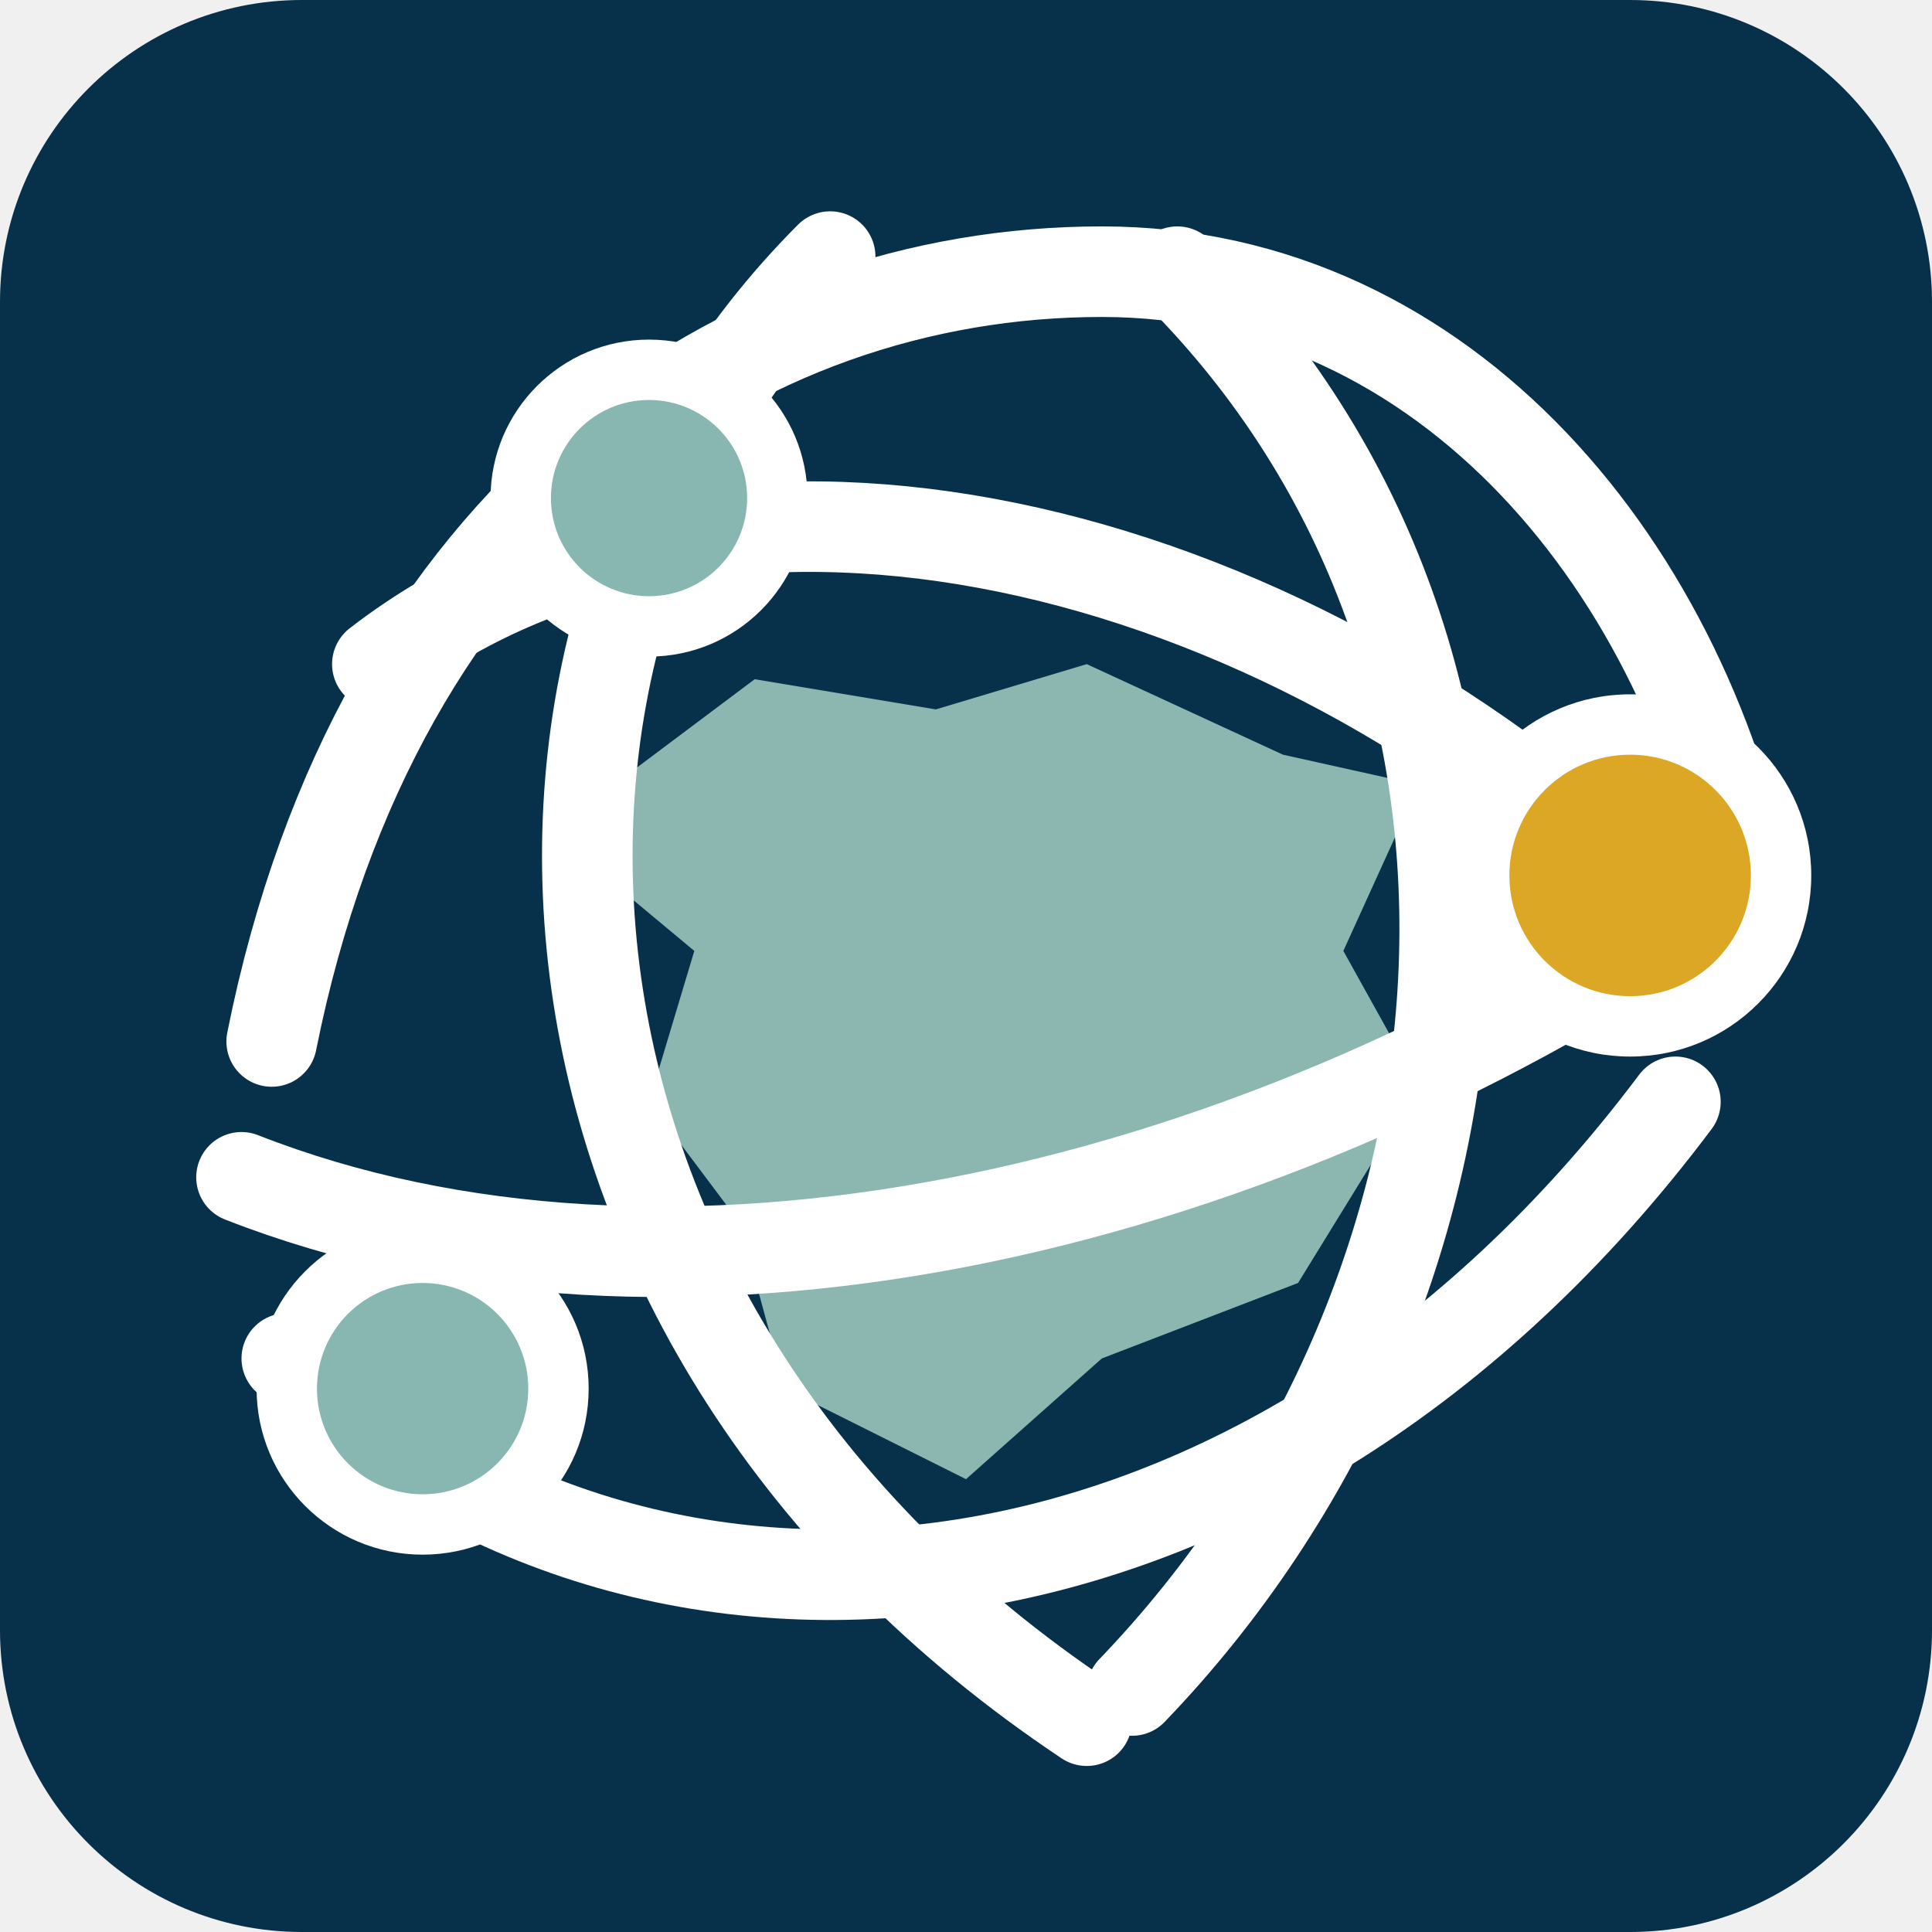
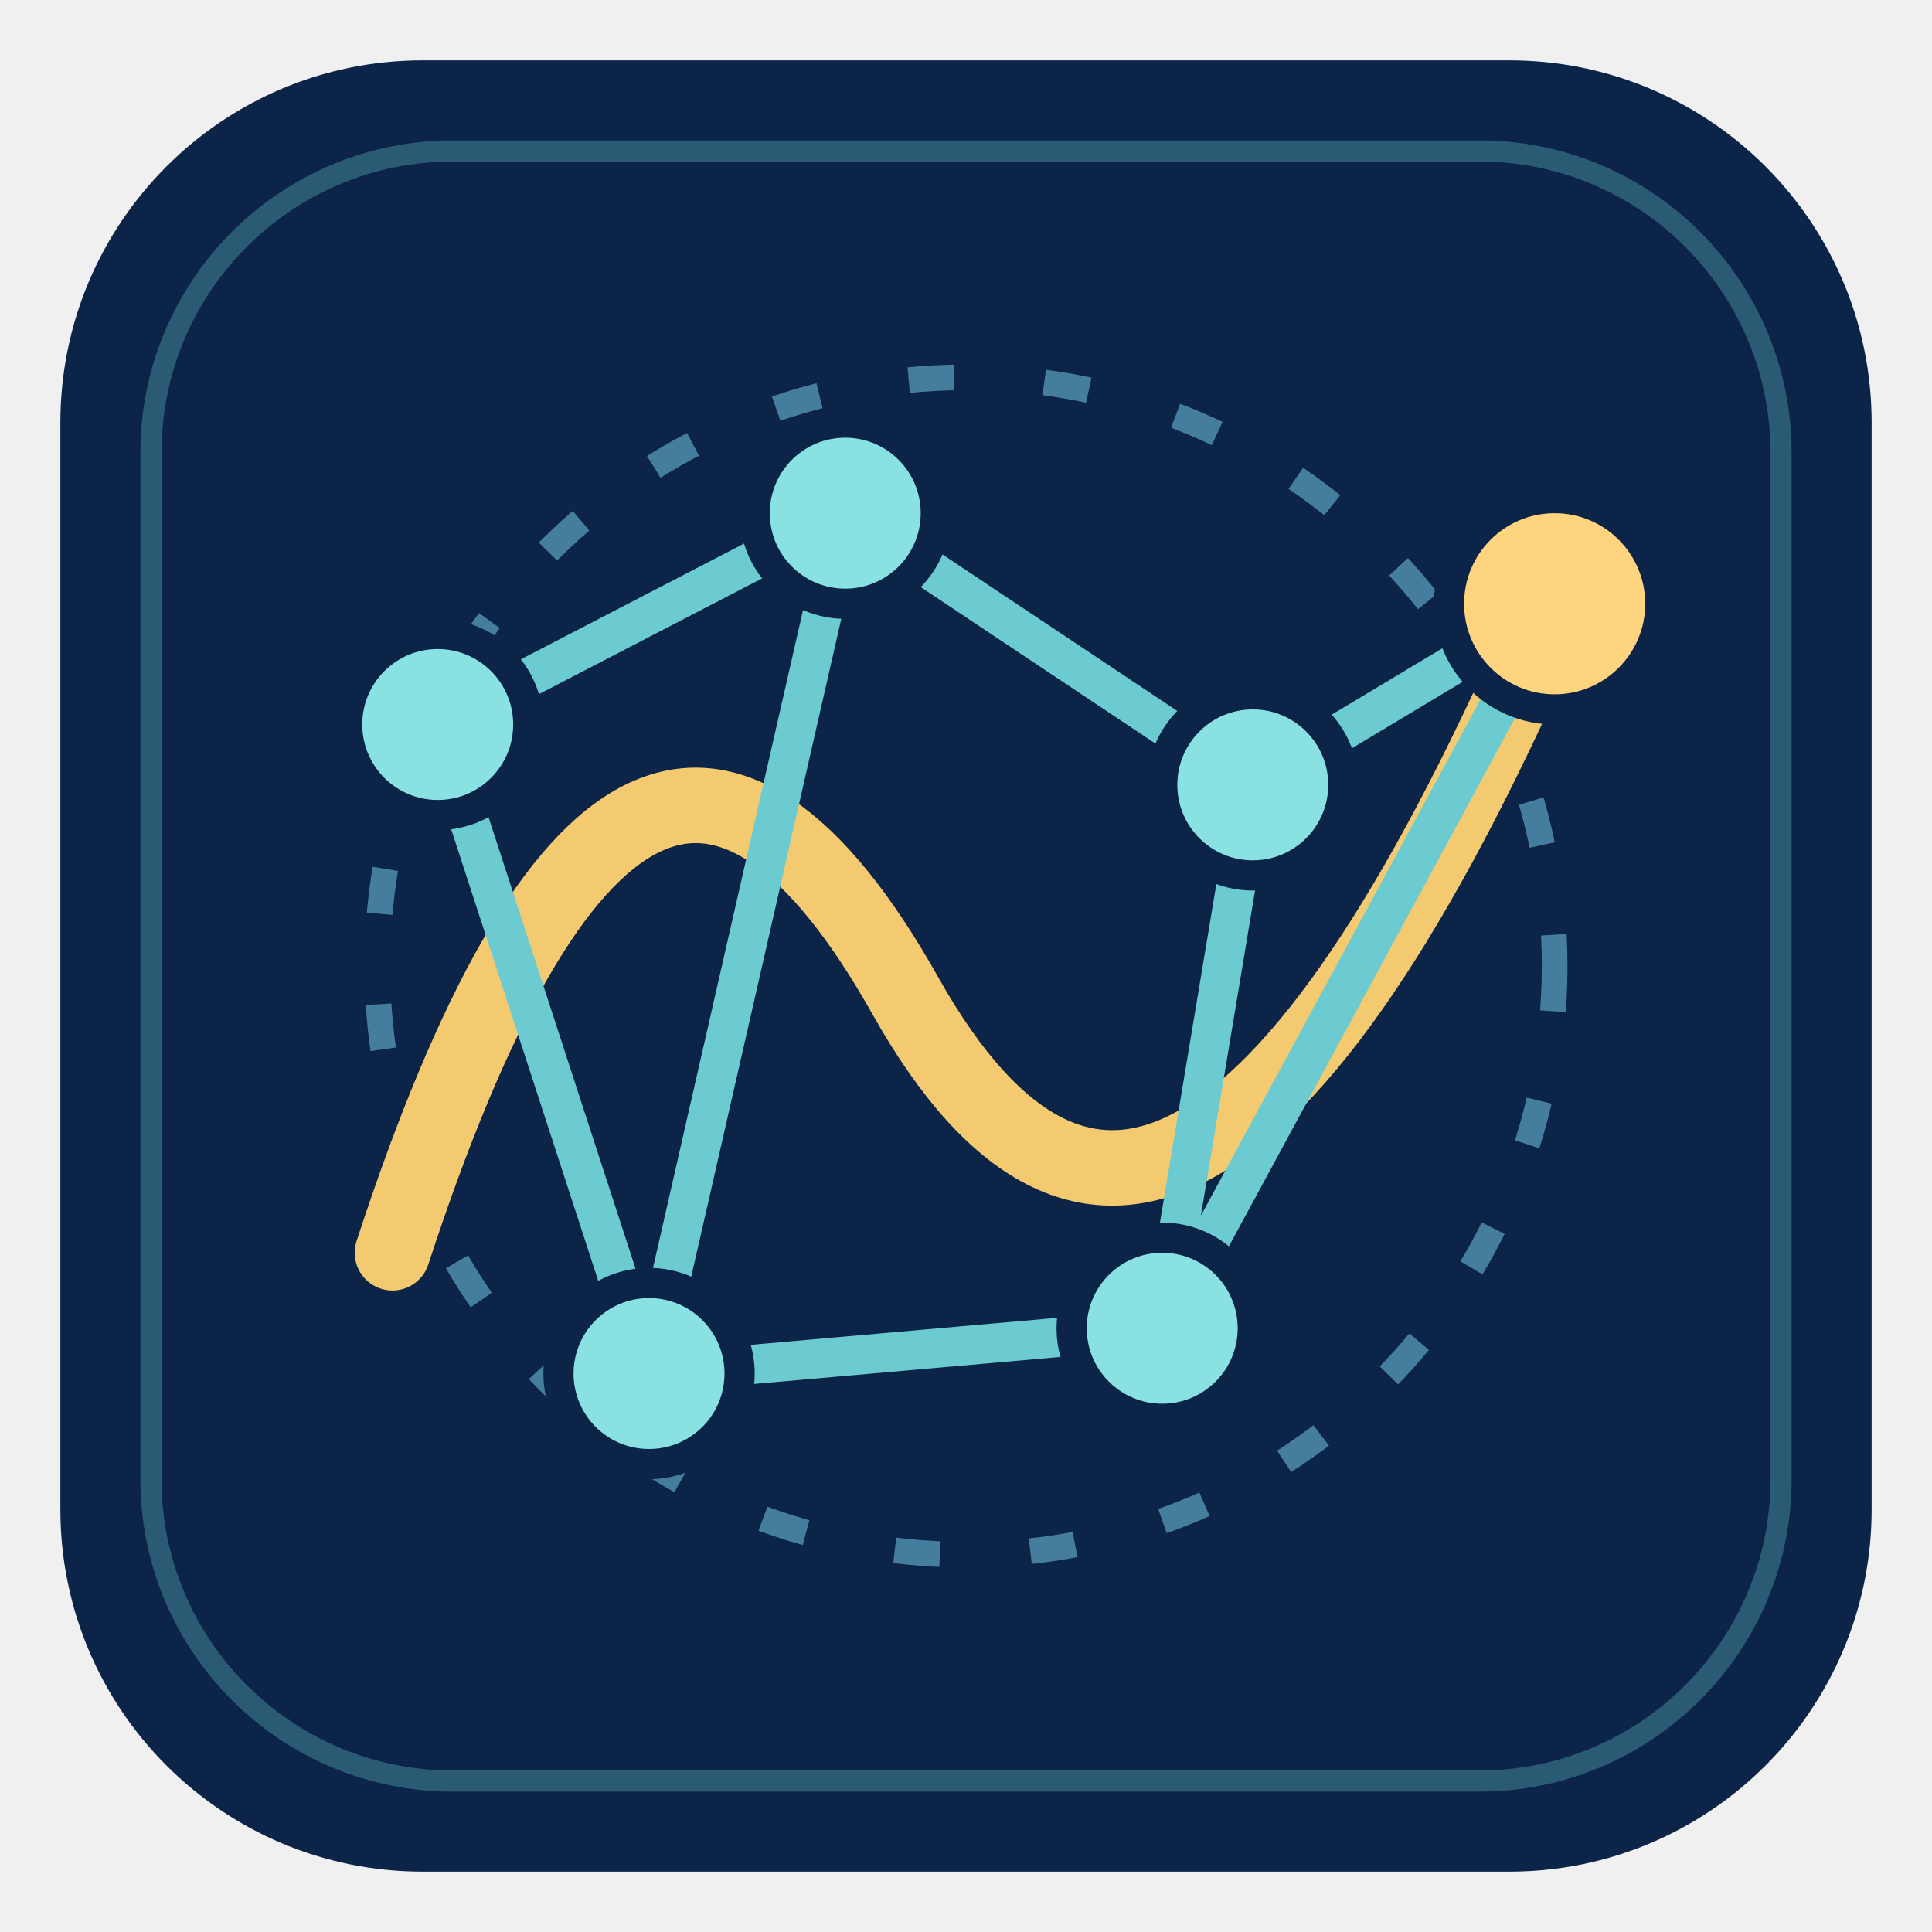
- <svg xmlns="http://www.w3.org/2000/svg" width="128" height="128" viewBox="0 0 128 128" role="img" aria-labelledby="title">
-   <rect width="128" height="128" rx="20" fill="#07304b" />
-   <path d="M42 51 50 45 62 47 72 44 85 50 94 52 89 63 94 72 86 85 73 90 64 98 52 92 49 81 43 73 46 63 40 58Z" fill="#8bb7b0" />
-   <g fill="none" stroke="#fff" stroke-width="6" stroke-linecap="round">
-     <path d="M18 69C25 34 49 18 73 18c23 0 39 20 43 42" />
-     <path d="M25 44C47 27 83 35 108 58" />
-     <path d="M19 90C43 113 84 109 111 73" />
-     <path d="M55 17C30 42 33 88 72 114" />
-     <path d="M78 18C104 44 100 86 75 112" />
-     <path d="M16 78C44 89 82 81 113 60" />
+ <svg xmlns="http://www.w3.org/2000/svg" width="128" height="128" viewBox="0 0 128 128" role="img" aria-labelledby="title desc">
+   <rect x="4" y="4" width="120" height="120" rx="24" fill="#0b2447" />
+   <rect x="10" y="10" width="108" height="108" rx="20" fill="none" stroke="#397087" stroke-width="1.4" opacity=".7" />
+   <circle cx="64" cy="64" r="39" fill="none" stroke="#457e9c" stroke-width="1.7" stroke-dasharray="3 6" />
+   <path d="M26 83Q42 34 60 66T103 40" fill="none" stroke="#f4ca70" stroke-width="5" stroke-linecap="round" />
+   <g fill="none" stroke="#6bcbd1" stroke-width="2.6" stroke-linecap="round">
+     <path d="M29 48 56 34 83 52 103 40 M29 48 43 91 77 88 83 52 M43 91 56 34 M77 88 103 40" />
  </g>
-   <circle cx="43" cy="33" r="10.5" fill="#fff" />
-   <circle cx="43" cy="33" r="6.5" fill="#87b7b0" />
-   <circle cx="28" cy="92" r="11" fill="#fff" />
-   <circle cx="28" cy="92" r="7" fill="#87b7b0" />
-   <circle cx="108" cy="58" r="12" fill="#fff" />
-   <circle cx="108" cy="58" r="8" fill="#dca725" />
+   <g fill="#8ae1e2" stroke="#0b2447" stroke-width="2">
+     <circle cx="29" cy="48" r="6" />
+     <circle cx="56" cy="34" r="6" />
+     <circle cx="83" cy="52" r="6" />
+     <circle cx="43" cy="91" r="6" />
+     <circle cx="77" cy="88" r="6" />
+   </g>
+   <circle cx="103" cy="40" r="7" fill="#ffd47e" stroke="#0b2447" stroke-width="2" />
</svg>
